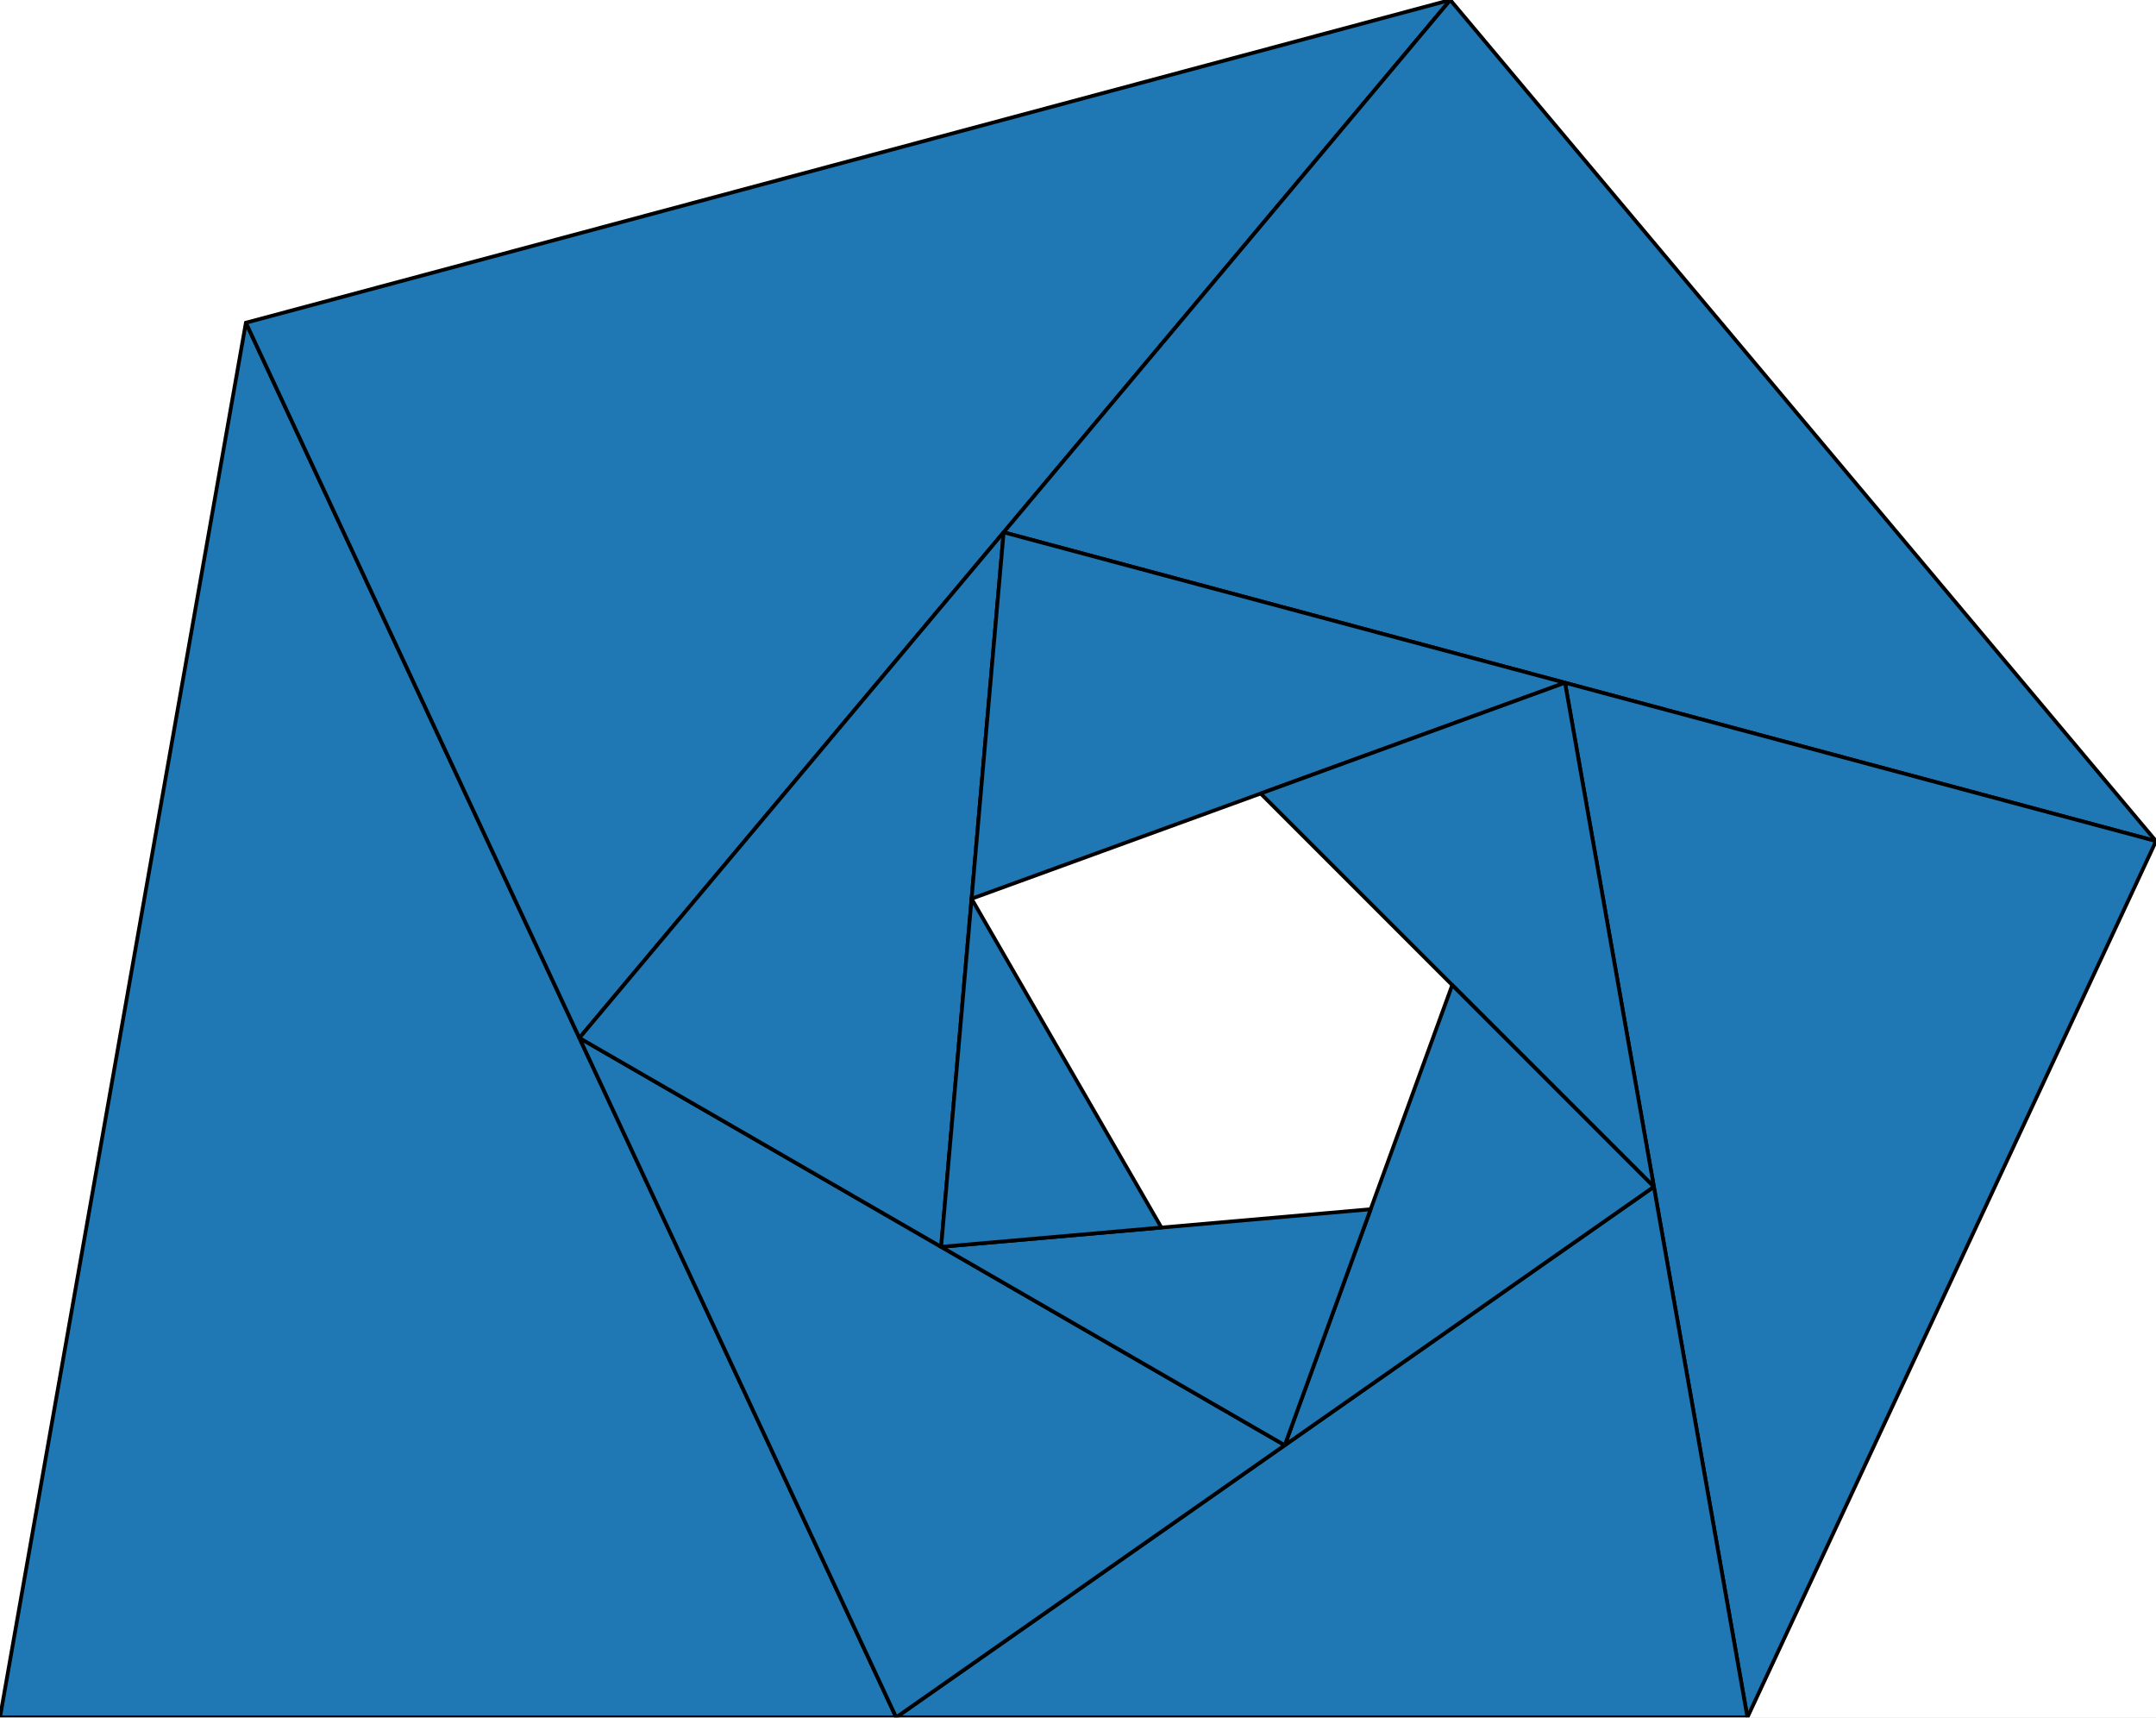
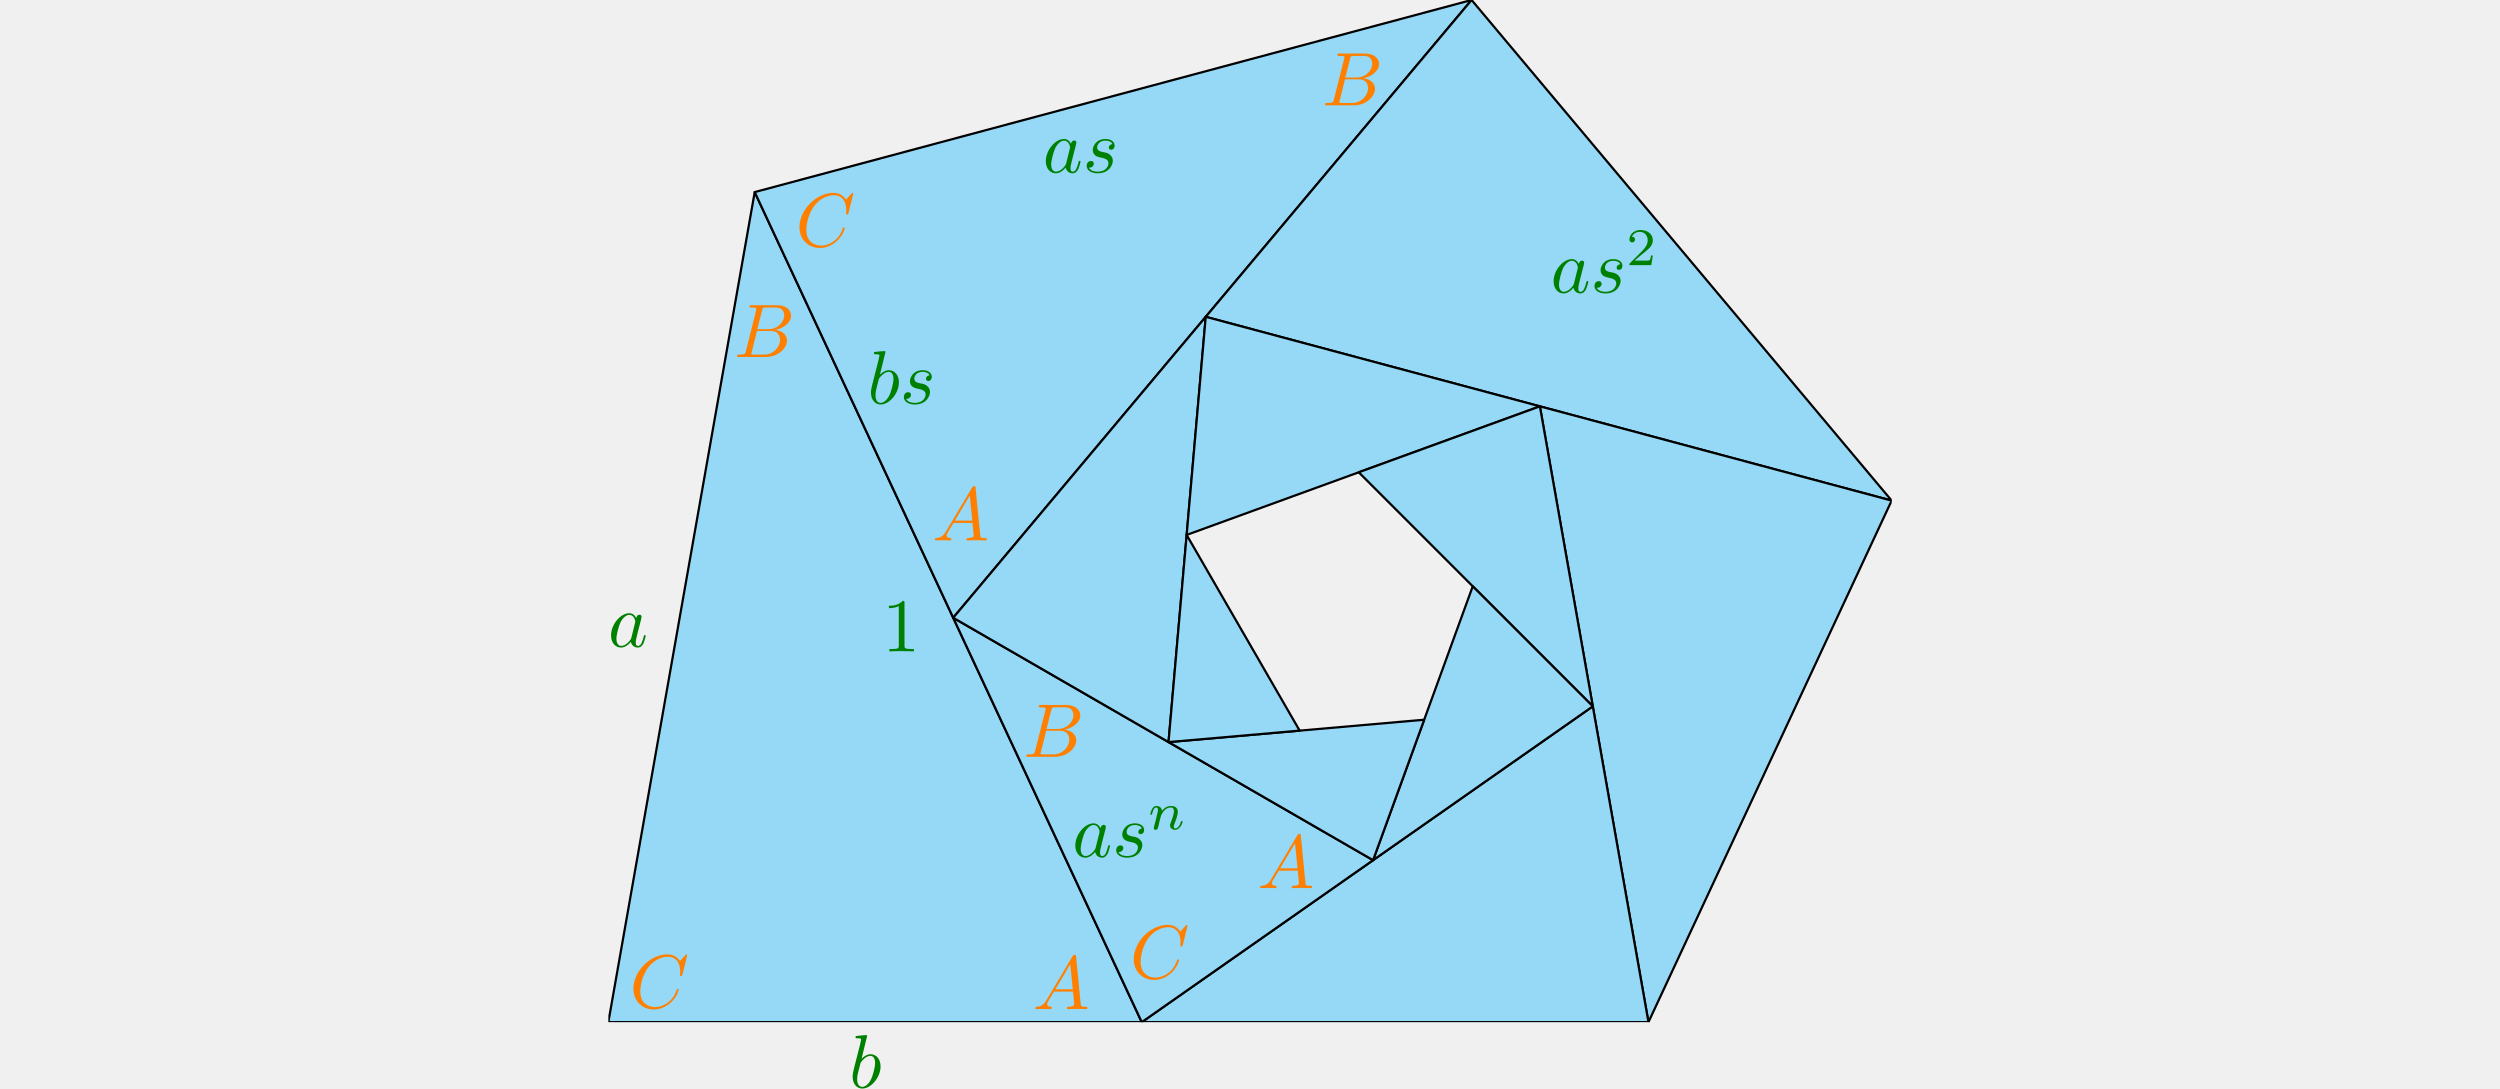
- <svg xmlns="http://www.w3.org/2000/svg" height="458.778pt" version="1.1" viewBox="0 0 576 458.778" width="576pt">
-   <defs>
-     <style type="text/css">*{stroke-linecap:butt;stroke-linejoin:round;}</style>
+ <svg xmlns="http://www.w3.org/2000/svg" xmlns:xlink="http://www.w3.org/1999/xlink" height="143.148pt" version="1.1" viewBox="0 0 328.757 143.148" width="328.757pt" id="svg43">
+   <defs id="defs6">
+     <style type="text/css" id="style4">*{stroke-linecap:butt;stroke-linejoin:round;}</style>
+     <g id="g3917">
+       <symbol overflow="visible" id="symbol1827">
+         <path style="stroke:none" d="" id="path6608" />
+       </symbol>
+       <symbol overflow="visible" id="symbol8592">
+         <path style="stroke:none" d="m 7.578,-6.922 c 0,-0.031 -0.016,-0.109 -0.109,-0.109 -0.031,0 -0.047,0.016 -0.156,0.125 L 6.625,-6.141 C 6.531,-6.281 6.078,-7.031 4.969,-7.031 2.734,-7.031 0.5,-4.828 0.5,-2.516 0.5,-0.875 1.672,0.219 3.203,0.219 c 0.859,0 1.625,-0.391 2.156,-0.859 0.922,-0.812 1.094,-1.719 1.094,-1.75 C 6.453,-2.5 6.344,-2.5 6.328,-2.5 c -0.062,0 -0.109,0.031 -0.125,0.109 -0.094,0.281 -0.328,1 -1.016,1.578 -0.688,0.547 -1.312,0.719 -1.828,0.719 -0.891,0 -1.953,-0.516 -1.953,-2.062 0,-0.578 0.203,-2.188 1.203,-3.359 0.609,-0.703 1.547,-1.203 2.438,-1.203 1.016,0 1.609,0.766 1.609,1.922 0,0.406 -0.031,0.406 -0.031,0.516 0,0.094 0.109,0.094 0.141,0.094 0.125,0 0.125,-0.016 0.188,-0.203 z m 0,0" id="path7738" />
+       </symbol>
+     </g>
+     <g id="g7812">
+       <symbol overflow="visible" id="symbol5860">
+         <path style="stroke:none" d="" id="path8841" />
+       </symbol>
+       <symbol overflow="visible" id="symbol2412">
+         <path style="stroke:none" d="m 7.578,-6.922 c 0,-0.031 -0.016,-0.109 -0.109,-0.109 -0.031,0 -0.047,0.016 -0.156,0.125 L 6.625,-6.141 C 6.531,-6.281 6.078,-7.031 4.969,-7.031 2.734,-7.031 0.5,-4.828 0.5,-2.516 0.5,-0.875 1.672,0.219 3.203,0.219 c 0.859,0 1.625,-0.391 2.156,-0.859 0.922,-0.812 1.094,-1.719 1.094,-1.75 C 6.453,-2.5 6.344,-2.5 6.328,-2.5 c -0.062,0 -0.109,0.031 -0.125,0.109 -0.094,0.281 -0.328,1 -1.016,1.578 -0.688,0.547 -1.312,0.719 -1.828,0.719 -0.891,0 -1.953,-0.516 -1.953,-2.062 0,-0.578 0.203,-2.188 1.203,-3.359 0.609,-0.703 1.547,-1.203 2.438,-1.203 1.016,0 1.609,0.766 1.609,1.922 0,0.406 -0.031,0.406 -0.031,0.516 0,0.094 0.109,0.094 0.141,0.094 0.125,0 0.125,-0.016 0.188,-0.203 z m 0,0" id="path5558" />
+       </symbol>
+     </g>
+     <g id="g1477">
+       <symbol overflow="visible" id="symbol5909">
+         <path style="stroke:none" d="" id="path4506" />
+       </symbol>
+       <symbol overflow="visible" id="symbol9737">
+         <path style="stroke:none" d="M 1.781,-1.141 C 1.391,-0.484 1,-0.344 0.562,-0.312 0.438,-0.297 0.344,-0.297 0.344,-0.109 0.344,-0.047 0.406,0 0.484,0 0.75,0 1.062,-0.031 1.328,-0.031 c 0.344,0 0.688,0.031 1,0.031 0.062,0 0.188,0 0.188,-0.188 0,-0.109 -0.078,-0.125 -0.156,-0.125 -0.219,-0.016 -0.469,-0.094 -0.469,-0.344 0,-0.125 0.062,-0.234 0.141,-0.375 l 0.766,-1.266 h 2.5 c 0.016,0.203 0.156,1.562 0.156,1.656 0,0.297 -0.516,0.328 -0.719,0.328 C 4.594,-0.312 4.5,-0.312 4.5,-0.109 4.5,0 4.609,0 4.641,0 5.047,0 5.469,-0.031 5.875,-0.031 6.125,-0.031 6.766,0 7.016,0 7.062,0 7.188,0 7.188,-0.203 7.188,-0.312 7.094,-0.312 6.953,-0.312 6.344,-0.312 6.344,-0.375 6.312,-0.672 l -0.609,-6.219 c -0.016,-0.203 -0.016,-0.25 -0.188,-0.25 -0.156,0 -0.203,0.078 -0.266,0.172 z M 2.984,-2.609 4.938,-5.906 5.266,-2.609 Z m 0,0" id="path6121" />
+       </symbol>
+     </g>
+     <g id="g1965">
+       <symbol overflow="visible" id="symbol2862">
+         <path style="stroke:none" d="" id="path65" />
+       </symbol>
+       <symbol overflow="visible" id="symbol378">
+         <path style="stroke:none" d="M 1.594,-0.781 C 1.5,-0.391 1.469,-0.312 0.688,-0.312 c -0.172,0 -0.266,0 -0.266,0.203 C 0.422,0 0.516,0 0.688,0 H 4.25 C 5.828,0 7,-1.172 7,-2.156 7,-2.875 6.422,-3.453 5.453,-3.562 6.484,-3.75 7.531,-4.484 7.531,-5.438 c 0,-0.734 -0.656,-1.375 -1.844,-1.375 H 2.328 c -0.188,0 -0.281,0 -0.281,0.203 0,0.109 0.094,0.109 0.281,0.109 0.016,0 0.203,0 0.375,0.016 0.172,0.031 0.266,0.031 0.266,0.172 0,0.031 -0.016,0.062 -0.031,0.188 z m 1.5,-2.875 0.625,-2.469 C 3.812,-6.469 3.828,-6.5 4.25,-6.5 h 1.297 c 0.875,0 1.078,0.594 1.078,1.031 0,0.875 -0.859,1.812 -2.062,1.812 z m -0.438,3.344 c -0.141,0 -0.156,0 -0.219,0 -0.109,-0.016 -0.141,-0.031 -0.141,-0.109 0,-0.031 0,-0.047 0.062,-0.219 l 0.688,-2.781 h 1.875 c 0.953,0 1.156,0.734 1.156,1.156 C 6.078,-1.281 5.188,-0.312 4,-0.312 Z m 0,0" id="path5937" />
+       </symbol>
+     </g>
+     <g id="g2961">
+       <symbol overflow="visible" id="symbol8860">
+         <path style="stroke:none" d="" id="path9227" />
+       </symbol>
+       <symbol overflow="visible" id="symbol4036">
+         <path style="stroke:none" d="M 3.719,-3.766 C 3.531,-4.141 3.25,-4.406 2.797,-4.406 c -1.156,0 -2.391,1.469 -2.391,2.922 0,0.938 0.547,1.594 1.312,1.594 0.203,0 0.703,-0.047 1.297,-0.75 0.078,0.422 0.438,0.75 0.906,0.75 0.359,0 0.578,-0.234 0.75,-0.547 0.156,-0.359 0.297,-0.969 0.297,-0.984 0,-0.109 -0.094,-0.109 -0.125,-0.109 -0.094,0 -0.109,0.047 -0.141,0.188 -0.172,0.641 -0.344,1.234 -0.75,1.234 -0.281,0 -0.297,-0.266 -0.297,-0.453 0,-0.219 0.016,-0.312 0.125,-0.75 C 3.891,-1.719 3.906,-1.828 4,-2.203 L 4.359,-3.594 c 0.062,-0.281 0.062,-0.297 0.062,-0.344 0,-0.172 -0.109,-0.266 -0.281,-0.266 -0.25,0 -0.391,0.219 -0.422,0.438 z M 3.078,-1.188 C 3.016,-1 3.016,-0.984 2.875,-0.812 2.438,-0.266 2.031,-0.109 1.75,-0.109 c -0.5,0 -0.641,-0.547 -0.641,-0.938 0,-0.5 0.312,-1.719 0.547,-2.188 0.312,-0.578 0.75,-0.953 1.156,-0.953 0.641,0 0.781,0.812 0.781,0.875 0,0.062 -0.016,0.125 -0.031,0.172 z m 0,0" id="path1419" />
+       </symbol>
+     </g>
+     <g id="g56">
+       <symbol overflow="visible" id="symbol2886">
+         <path style="stroke:none" d="" id="path2948" />
+       </symbol>
+       <symbol overflow="visible" id="symbol9465">
+         <path style="stroke:none" d="m 2.375,-6.812 c 0,0 0,-0.109 -0.125,-0.109 -0.219,0 -0.953,0.078 -1.219,0.109 -0.078,0 -0.188,0.016 -0.188,0.188 0,0.125 0.094,0.125 0.25,0.125 0.469,0 0.484,0.062 0.484,0.172 0,0.062 -0.078,0.406 -0.125,0.609 l -0.828,3.25 c -0.109,0.5 -0.156,0.672 -0.156,1.016 0,0.938 0.531,1.562 1.266,1.562 1.172,0 2.406,-1.484 2.406,-2.922 0,-0.906 -0.531,-1.594 -1.328,-1.594 -0.453,0 -0.875,0.297 -1.172,0.594 z M 1.453,-3.047 C 1.5,-3.266 1.5,-3.281 1.594,-3.391 2.078,-4.031 2.531,-4.188 2.797,-4.188 c 0.359,0 0.625,0.297 0.625,0.938 0,0.594 -0.328,1.734 -0.516,2.109 -0.328,0.672 -0.781,1.031 -1.172,1.031 -0.344,0 -0.672,-0.266 -0.672,-1 0,-0.203 0,-0.391 0.156,-1.016 z m 0,0" id="path6672" />
+       </symbol>
+     </g>
+     <g id="g7070">
+       <symbol overflow="visible" id="symbol7700">
+         <path style="stroke:none" d="" id="path5166" />
+       </symbol>
+       <symbol overflow="visible" id="symbol3282">
+         <path style="stroke:none" d="m 2.938,-6.375 c 0,-0.25 0,-0.266 -0.234,-0.266 C 2.078,-6 1.203,-6 0.891,-6 v 0.312 c 0.203,0 0.781,0 1.297,-0.266 v 5.172 c 0,0.359 -0.031,0.469 -0.922,0.469 h -0.312 V 0 c 0.344,-0.031 1.203,-0.031 1.609,-0.031 0.391,0 1.266,0 1.609,0.031 v -0.312 h -0.312 c -0.906,0 -0.922,-0.109 -0.922,-0.469 z m 0,0" id="path5466" />
+       </symbol>
+     </g>
+     <g id="g3089">
+       <symbol overflow="visible" id="symbol7553">
+         <path style="stroke:none" d="" id="path2628" />
+       </symbol>
+       <symbol overflow="visible" id="symbol9755">
+         <path style="stroke:none" d="M 3.719,-3.766 C 3.531,-4.141 3.25,-4.406 2.797,-4.406 c -1.156,0 -2.391,1.469 -2.391,2.922 0,0.938 0.547,1.594 1.312,1.594 0.203,0 0.703,-0.047 1.297,-0.75 0.078,0.422 0.438,0.75 0.906,0.75 0.359,0 0.578,-0.234 0.75,-0.547 0.156,-0.359 0.297,-0.969 0.297,-0.984 0,-0.109 -0.094,-0.109 -0.125,-0.109 -0.094,0 -0.109,0.047 -0.141,0.188 -0.172,0.641 -0.344,1.234 -0.75,1.234 -0.281,0 -0.297,-0.266 -0.297,-0.453 0,-0.219 0.016,-0.312 0.125,-0.75 C 3.891,-1.719 3.906,-1.828 4,-2.203 L 4.359,-3.594 c 0.062,-0.281 0.062,-0.297 0.062,-0.344 0,-0.172 -0.109,-0.266 -0.281,-0.266 -0.25,0 -0.391,0.219 -0.422,0.438 z M 3.078,-1.188 C 3.016,-1 3.016,-0.984 2.875,-0.812 2.438,-0.266 2.031,-0.109 1.75,-0.109 c -0.5,0 -0.641,-0.547 -0.641,-0.938 0,-0.5 0.312,-1.719 0.547,-2.188 0.312,-0.578 0.75,-0.953 1.156,-0.953 0.641,0 0.781,0.812 0.781,0.875 0,0.062 -0.016,0.125 -0.031,0.172 z m 0,0" id="path9534" />
+       </symbol>
+       <symbol overflow="visible" id="symbol1610">
+         <path style="stroke:none" d="M 3.891,-3.734 C 3.625,-3.719 3.422,-3.5 3.422,-3.281 c 0,0.141 0.094,0.297 0.312,0.297 0.219,0 0.453,-0.172 0.453,-0.562 C 4.188,-4 3.766,-4.406 3,-4.406 c -1.312,0 -1.688,1.016 -1.688,1.453 0,0.781 0.734,0.922 1.031,0.984 0.516,0.109 1.031,0.219 1.031,0.766 0,0.25 -0.219,1.094 -1.422,1.094 -0.141,0 -0.906,0 -1.141,-0.531 0.391,0.047 0.641,-0.25 0.641,-0.531 0,-0.219 -0.172,-0.344 -0.375,-0.344 -0.266,0 -0.562,0.203 -0.562,0.656 0,0.562 0.578,0.969 1.422,0.969 1.625,0 2.016,-1.203 2.016,-1.656 0,-0.359 -0.188,-0.609 -0.312,-0.719 -0.266,-0.281 -0.562,-0.344 -1,-0.422 -0.359,-0.078 -0.75,-0.156 -0.75,-0.609 C 1.891,-3.578 2.125,-4.188 3,-4.188 c 0.25,0 0.75,0.078 0.891,0.453 z m 0,0" id="path4966" />
+       </symbol>
+     </g>
+     <g id="g2768">
+       <symbol overflow="visible" id="symbol1577">
+         <path style="stroke:none" d="" id="path3115" />
+       </symbol>
+       <symbol overflow="visible" id="symbol3275">
+         <path style="stroke:none" d="m 2.375,-6.812 c 0,0 0,-0.109 -0.125,-0.109 -0.219,0 -0.953,0.078 -1.219,0.109 -0.078,0 -0.188,0.016 -0.188,0.188 0,0.125 0.094,0.125 0.25,0.125 0.469,0 0.484,0.062 0.484,0.172 0,0.062 -0.078,0.406 -0.125,0.609 l -0.828,3.25 c -0.109,0.5 -0.156,0.672 -0.156,1.016 0,0.938 0.531,1.562 1.266,1.562 1.172,0 2.406,-1.484 2.406,-2.922 0,-0.906 -0.531,-1.594 -1.328,-1.594 -0.453,0 -0.875,0.297 -1.172,0.594 z M 1.453,-3.047 C 1.5,-3.266 1.5,-3.281 1.594,-3.391 2.078,-4.031 2.531,-4.188 2.797,-4.188 c 0.359,0 0.625,0.297 0.625,0.938 0,0.594 -0.328,1.734 -0.516,2.109 -0.328,0.672 -0.781,1.031 -1.172,1.031 -0.344,0 -0.672,-0.266 -0.672,-1 0,-0.203 0,-0.391 0.156,-1.016 z m 0,0" id="path2427" />
+       </symbol>
+       <symbol overflow="visible" id="symbol9295">
+         <path style="stroke:none" d="M 3.891,-3.734 C 3.625,-3.719 3.422,-3.5 3.422,-3.281 c 0,0.141 0.094,0.297 0.312,0.297 0.219,0 0.453,-0.172 0.453,-0.562 C 4.188,-4 3.766,-4.406 3,-4.406 c -1.312,0 -1.688,1.016 -1.688,1.453 0,0.781 0.734,0.922 1.031,0.984 0.516,0.109 1.031,0.219 1.031,0.766 0,0.25 -0.219,1.094 -1.422,1.094 -0.141,0 -0.906,0 -1.141,-0.531 0.391,0.047 0.641,-0.25 0.641,-0.531 0,-0.219 -0.172,-0.344 -0.375,-0.344 -0.266,0 -0.562,0.203 -0.562,0.656 0,0.562 0.578,0.969 1.422,0.969 1.625,0 2.016,-1.203 2.016,-1.656 0,-0.359 -0.188,-0.609 -0.312,-0.719 -0.266,-0.281 -0.562,-0.344 -1,-0.422 -0.359,-0.078 -0.75,-0.156 -0.75,-0.609 C 1.891,-3.578 2.125,-4.188 3,-4.188 c 0.25,0 0.75,0.078 0.891,0.453 z m 0,0" id="path7079" />
+       </symbol>
+     </g>
+     <g id="g6119">
+       <symbol overflow="visible" id="symbol6652">
+         <path style="stroke:none" d="" id="path4827" />
+       </symbol>
+       <symbol overflow="visible" id="symbol669">
+         <path style="stroke:none" d="M 3.719,-3.766 C 3.531,-4.141 3.25,-4.406 2.797,-4.406 c -1.156,0 -2.391,1.469 -2.391,2.922 0,0.938 0.547,1.594 1.312,1.594 0.203,0 0.703,-0.047 1.297,-0.75 0.078,0.422 0.438,0.75 0.906,0.75 0.359,0 0.578,-0.234 0.75,-0.547 0.156,-0.359 0.297,-0.969 0.297,-0.984 0,-0.109 -0.094,-0.109 -0.125,-0.109 -0.094,0 -0.109,0.047 -0.141,0.188 -0.172,0.641 -0.344,1.234 -0.75,1.234 -0.281,0 -0.297,-0.266 -0.297,-0.453 0,-0.219 0.016,-0.312 0.125,-0.75 C 3.891,-1.719 3.906,-1.828 4,-2.203 L 4.359,-3.594 c 0.062,-0.281 0.062,-0.297 0.062,-0.344 0,-0.172 -0.109,-0.266 -0.281,-0.266 -0.25,0 -0.391,0.219 -0.422,0.438 z M 3.078,-1.188 C 3.016,-1 3.016,-0.984 2.875,-0.812 2.438,-0.266 2.031,-0.109 1.75,-0.109 c -0.5,0 -0.641,-0.547 -0.641,-0.938 0,-0.5 0.312,-1.719 0.547,-2.188 0.312,-0.578 0.75,-0.953 1.156,-0.953 0.641,0 0.781,0.812 0.781,0.875 0,0.062 -0.016,0.125 -0.031,0.172 z m 0,0" id="path1916" />
+       </symbol>
+       <symbol overflow="visible" id="symbol2197">
+         <path style="stroke:none" d="M 3.891,-3.734 C 3.625,-3.719 3.422,-3.5 3.422,-3.281 c 0,0.141 0.094,0.297 0.312,0.297 0.219,0 0.453,-0.172 0.453,-0.562 C 4.188,-4 3.766,-4.406 3,-4.406 c -1.312,0 -1.688,1.016 -1.688,1.453 0,0.781 0.734,0.922 1.031,0.984 0.516,0.109 1.031,0.219 1.031,0.766 0,0.25 -0.219,1.094 -1.422,1.094 -0.141,0 -0.906,0 -1.141,-0.531 0.391,0.047 0.641,-0.25 0.641,-0.531 0,-0.219 -0.172,-0.344 -0.375,-0.344 -0.266,0 -0.562,0.203 -0.562,0.656 0,0.562 0.578,0.969 1.422,0.969 1.625,0 2.016,-1.203 2.016,-1.656 0,-0.359 -0.188,-0.609 -0.312,-0.719 -0.266,-0.281 -0.562,-0.344 -1,-0.422 -0.359,-0.078 -0.75,-0.156 -0.75,-0.609 C 1.891,-3.578 2.125,-4.188 3,-4.188 c 0.25,0 0.75,0.078 0.891,0.453 z m 0,0" id="path7565" />
+       </symbol>
+       <symbol overflow="visible" id="symbol9411">
+         <path style="stroke:none" d="" id="path7915" />
+       </symbol>
+       <symbol overflow="visible" id="symbol4545">
+         <path style="stroke:none" d="M 3.516,-1.266 H 3.281 c -0.016,0.156 -0.094,0.562 -0.188,0.625 C 3.047,-0.594 2.516,-0.594 2.406,-0.594 H 1.125 c 0.734,-0.641 0.984,-0.844 1.391,-1.172 0.516,-0.406 1,-0.844 1,-1.5 0,-0.844 -0.734,-1.359 -1.625,-1.359 -0.859,0 -1.453,0.609 -1.453,1.25 0,0.344 0.297,0.391 0.375,0.391 0.156,0 0.359,-0.125 0.359,-0.375 0,-0.125 -0.047,-0.375 -0.406,-0.375 C 0.984,-4.219 1.453,-4.375 1.781,-4.375 c 0.703,0 1.062,0.547 1.062,1.109 0,0.609 -0.438,1.078 -0.656,1.328 L 0.516,-0.266 C 0.438,-0.203 0.438,-0.188 0.438,0 h 2.875 z m 0,0" id="path4517" />
+       </symbol>
+     </g>
+     <g id="g7729">
+       <symbol overflow="visible" id="symbol7076">
+         <path style="stroke:none" d="" id="path5340" />
+       </symbol>
+       <symbol overflow="visible" id="symbol5622">
+         <path style="stroke:none" d="M 3.719,-3.766 C 3.531,-4.141 3.25,-4.406 2.797,-4.406 c -1.156,0 -2.391,1.469 -2.391,2.922 0,0.938 0.547,1.594 1.312,1.594 0.203,0 0.703,-0.047 1.297,-0.75 0.078,0.422 0.438,0.75 0.906,0.75 0.359,0 0.578,-0.234 0.75,-0.547 0.156,-0.359 0.297,-0.969 0.297,-0.984 0,-0.109 -0.094,-0.109 -0.125,-0.109 -0.094,0 -0.109,0.047 -0.141,0.188 -0.172,0.641 -0.344,1.234 -0.75,1.234 -0.281,0 -0.297,-0.266 -0.297,-0.453 0,-0.219 0.016,-0.312 0.125,-0.75 C 3.891,-1.719 3.906,-1.828 4,-2.203 L 4.359,-3.594 c 0.062,-0.281 0.062,-0.297 0.062,-0.344 0,-0.172 -0.109,-0.266 -0.281,-0.266 -0.25,0 -0.391,0.219 -0.422,0.438 z M 3.078,-1.188 C 3.016,-1 3.016,-0.984 2.875,-0.812 2.438,-0.266 2.031,-0.109 1.75,-0.109 c -0.5,0 -0.641,-0.547 -0.641,-0.938 0,-0.5 0.312,-1.719 0.547,-2.188 0.312,-0.578 0.75,-0.953 1.156,-0.953 0.641,0 0.781,0.812 0.781,0.875 0,0.062 -0.016,0.125 -0.031,0.172 z m 0,0" id="path3384" />
+       </symbol>
+       <symbol overflow="visible" id="symbol5455">
+         <path style="stroke:none" d="M 3.891,-3.734 C 3.625,-3.719 3.422,-3.5 3.422,-3.281 c 0,0.141 0.094,0.297 0.312,0.297 0.219,0 0.453,-0.172 0.453,-0.562 C 4.188,-4 3.766,-4.406 3,-4.406 c -1.312,0 -1.688,1.016 -1.688,1.453 0,0.781 0.734,0.922 1.031,0.984 0.516,0.109 1.031,0.219 1.031,0.766 0,0.25 -0.219,1.094 -1.422,1.094 -0.141,0 -0.906,0 -1.141,-0.531 0.391,0.047 0.641,-0.25 0.641,-0.531 0,-0.219 -0.172,-0.344 -0.375,-0.344 -0.266,0 -0.562,0.203 -0.562,0.656 0,0.562 0.578,0.969 1.422,0.969 1.625,0 2.016,-1.203 2.016,-1.656 0,-0.359 -0.188,-0.609 -0.312,-0.719 -0.266,-0.281 -0.562,-0.344 -1,-0.422 -0.359,-0.078 -0.75,-0.156 -0.75,-0.609 C 1.891,-3.578 2.125,-4.188 3,-4.188 c 0.25,0 0.75,0.078 0.891,0.453 z m 0,0" id="path6821" />
+       </symbol>
+       <symbol overflow="visible" id="symbol6788">
+         <path style="stroke:none" d="" id="path2976" />
+       </symbol>
+       <symbol overflow="visible" id="symbol9485">
+         <path style="stroke:none" d="m 0.844,-0.438 c -0.016,0.094 -0.062,0.266 -0.062,0.281 0,0.156 0.125,0.219 0.234,0.219 0.125,0 0.234,-0.078 0.281,-0.141 0.031,-0.062 0.078,-0.297 0.125,-0.438 0.031,-0.125 0.109,-0.453 0.141,-0.625 0.047,-0.156 0.094,-0.312 0.125,-0.469 0.078,-0.281 0.094,-0.344 0.297,-0.625 C 2.172,-2.516 2.5,-2.875 3.031,-2.875 c 0.391,0 0.406,0.359 0.406,0.484 0,0.422 -0.297,1.188 -0.406,1.484 -0.078,0.203 -0.109,0.266 -0.109,0.375 0,0.375 0.297,0.594 0.656,0.594 0.703,0 1,-0.953 1,-1.062 0,-0.094 -0.078,-0.094 -0.109,-0.094 -0.094,0 -0.094,0.047 -0.125,0.125 C 4.188,-0.406 3.875,-0.125 3.609,-0.125 c -0.156,0 -0.188,-0.094 -0.188,-0.25 0,-0.156 0.047,-0.25 0.172,-0.562 0.078,-0.219 0.359,-0.953 0.359,-1.344 0,-0.672 -0.531,-0.797 -0.906,-0.797 -0.578,0 -0.969,0.359 -1.172,0.641 -0.047,-0.484 -0.453,-0.641 -0.75,-0.641 -0.297,0 -0.453,0.219 -0.547,0.375 -0.156,0.266 -0.25,0.656 -0.25,0.703 0,0.078 0.094,0.078 0.125,0.078 0.094,0 0.094,-0.016 0.141,-0.203 0.109,-0.406 0.25,-0.75 0.516,-0.75 0.188,0 0.234,0.156 0.234,0.344 0,0.125 -0.062,0.391 -0.125,0.578 -0.047,0.188 -0.109,0.469 -0.141,0.625 z m 0,0" id="path6040" />
+       </symbol>
+     </g>
  </defs>
-   <g id="figure_1">
-     <g id="patch_1">
-       <path d="M 0 458.778  L 576 458.778  L 576 0  L 0 0  z " style="fill:#ffffff;" />
-     </g>
-     <g id="axes_1">
-       <g id="PatchCollection_1">
-         <path clip-path="url(#p06c2295eb2)" d="M 0 458.778  L 65.693 86.217  L 239.421 458.778  z " style="fill:#1f77b4;stroke:#000000;" />
-         <path clip-path="url(#p06c2295eb2)" d="M 65.693 86.217  L 387.457 -0  L 154.789 277.284  z " style="fill:#1f77b4;stroke:#000000;" />
-         <path clip-path="url(#p06c2295eb2)" d="M 387.457 -0  L 576 224.697  L 268.134 142.204  z " style="fill:#1f77b4;stroke:#000000;" />
-         <path clip-path="url(#p06c2295eb2)" d="M 576 224.697  L 466.846 458.778  L 418.112 182.391  z " style="fill:#1f77b4;stroke:#000000;" />
-         <path clip-path="url(#p06c2295eb2)" d="M 466.846 458.778  L 239.421 458.778  L 441.853 317.033  z " style="fill:#1f77b4;stroke:#000000;" />
-         <path clip-path="url(#p06c2295eb2)" d="M 239.421 458.778  L 154.789 277.284  L 343.237 386.085  z " style="fill:#1f77b4;stroke:#000000;" />
-         <path clip-path="url(#p06c2295eb2)" d="M 154.789 277.284  L 268.134 142.204  L 251.434 333.082  z " style="fill:#1f77b4;stroke:#000000;" />
-         <path clip-path="url(#p06c2295eb2)" d="M 268.134 142.204  L 418.112 182.391  L 259.569 240.095  z " style="fill:#1f77b4;stroke:#000000;" />
-         <path clip-path="url(#p06c2295eb2)" d="M 418.112 182.391  L 441.853 317.033  L 336.804 211.984  z " style="fill:#1f77b4;stroke:#000000;" />
-         <path clip-path="url(#p06c2295eb2)" d="M 441.853 317.033  L 343.237 386.085  L 387.979 263.159  z " style="fill:#1f77b4;stroke:#000000;" />
-         <path clip-path="url(#p06c2295eb2)" d="M 343.237 386.085  L 251.434 333.082  L 366.183 323.043  z " style="fill:#1f77b4;stroke:#000000;" />
-         <path clip-path="url(#p06c2295eb2)" d="M 251.434 333.082  L 259.569 240.095  L 310.283 327.933  z " style="fill:#1f77b4;stroke:#000000;" />
-       </g>
-     </g>
-   </g>
-   <defs>
+   <defs id="defs41">
    <clipPath id="p06c2295eb2">
-       <rect height="458.778" width="576" x="0" y="0" />
+       <rect height="458.778" width="576" x="0" y="0" id="rect38" />
    </clipPath>
  </defs>
+   <g id="layer1" style="display:inline" transform="translate(80,-324.3647)">
+     <g id="g1005" transform="matrix(0.2929807,0,0,0.2929807,0,324.3647)">
+       <path clip-path="url(#p06c2295eb2)" d="M 0,458.778 65.693,86.217 239.421,458.778 Z" style="fill:#96d9f6;fill-opacity:1;stroke:#000000" id="path11" />
+       <path clip-path="url(#p06c2295eb2)" d="M 65.693,86.217 387.457,0 154.789,277.284 Z" style="fill:#96d9f6;fill-opacity:1;stroke:#000000" id="path13" />
+       <path clip-path="url(#p06c2295eb2)" d="M 387.457,0 576,224.697 268.134,142.204 Z" style="fill:#96d9f6;fill-opacity:1;stroke:#000000" id="path15" />
+       <path clip-path="url(#p06c2295eb2)" d="M 576,224.697 466.846,458.778 418.112,182.391 Z" style="fill:#96d9f6;fill-opacity:1;stroke:#000000" id="path17" />
+       <path clip-path="url(#p06c2295eb2)" d="M 466.846,458.778 H 239.421 L 441.853,317.033 Z" style="fill:#96d9f6;fill-opacity:1;stroke:#000000" id="path19" />
+       <path clip-path="url(#p06c2295eb2)" d="m 239.421,458.778 -84.632,-181.494 188.449,108.801 z" style="fill:#96d9f6;fill-opacity:1;stroke:#000000" id="path21" />
+       <path clip-path="url(#p06c2295eb2)" d="M 154.789,277.284 268.134,142.204 251.434,333.082 Z" style="fill:#96d9f6;fill-opacity:1;stroke:#000000" id="path23" />
+       <path clip-path="url(#p06c2295eb2)" d="m 268.134,142.204 149.978,40.186 -158.542,57.705 z" style="fill:#96d9f6;fill-opacity:1;stroke:#000000" id="path25" />
+       <path clip-path="url(#p06c2295eb2)" d="M 418.112,182.391 441.853,317.033 336.804,211.984 Z" style="fill:#96d9f6;fill-opacity:1;stroke:#000000" id="path27" />
+       <path clip-path="url(#p06c2295eb2)" d="m 441.853,317.033 -98.615,69.051 44.741,-122.925 z" style="fill:#96d9f6;fill-opacity:1;stroke:#000000" id="path29" />
+       <path clip-path="url(#p06c2295eb2)" d="M 343.237,386.085 251.434,333.082 366.183,323.043 Z" style="fill:#96d9f6;fill-opacity:1;stroke:#000000" id="path31" />
+       <path clip-path="url(#p06c2295eb2)" d="m 251.434,333.082 8.135,-92.987 50.713,87.838 z" style="fill:#96d9f6;fill-opacity:1;stroke:#000000" id="path33" />
+     </g>
+   </g>
+   <g id="layer2" style="display:inline" transform="translate(80,-324.3647)">
+     <g transform="translate(-89.13047,374.933)" id="g1040" style="fill:#ff8000;fill-opacity:1">
+       <g id="g1599" style="fill:#ff8000;fill-opacity:1">
+         <g style="fill:#ff8000;fill-opacity:1" id="g8034">
+           <use xlink:href="#symbol2412" x="91.925" y="81.963" id="use7123" width="100%" height="100%" style="fill:#ff8000;fill-opacity:1" />
+         </g>
+       </g>
+     </g>
+     <g transform="translate(-36.11926,375.1018)" id="g1094" style="fill:#ff8000;fill-opacity:1">
+       <g id="g5254" style="fill:#ff8000;fill-opacity:1">
+         <g style="fill:#ff8000;fill-opacity:1" id="g4234">
+           <use xlink:href="#symbol9737" x="91.925" y="81.963" id="use4804" width="100%" height="100%" style="fill:#ff8000;fill-opacity:1" />
+         </g>
+       </g>
+     </g>
+     <g transform="translate(-75.42968,289.3467)" id="g1157" style="fill:#ff8000;fill-opacity:1">
+       <g id="g507" style="fill:#ff8000;fill-opacity:1">
+         <g style="fill:#ff8000;fill-opacity:1" id="g5264">
+           <use xlink:href="#symbol378" x="91.925" y="81.963" id="use7081" width="100%" height="100%" style="fill:#ff8000;fill-opacity:1" />
+         </g>
+       </g>
+     </g>
+     <g transform="translate(-91.97623,327.4481)" id="g1229" style="fill:#008000;fill-opacity:1">
+       <g id="g729" style="fill:#008000;fill-opacity:1">
+         <g style="fill:#008000;fill-opacity:1" id="g4818">
+           <use xlink:href="#symbol4036" x="91.925" y="81.963" id="use8251" width="100%" height="100%" style="fill:#008000;fill-opacity:1" />
+         </g>
+       </g>
+     </g>
+     <g transform="translate(-60.26723,385.4401)" id="g1310" style="fill:#008000;fill-opacity:1">
+       <g id="g9582" style="fill:#008000;fill-opacity:1">
+         <g style="fill:#008000;fill-opacity:1" id="g3505">
+           <use xlink:href="#symbol9465" x="91.925" y="81.963" id="use569" width="100%" height="100%" style="fill:#008000;fill-opacity:1" />
+         </g>
+       </g>
+     </g>
+     <g transform="translate(-55.91961,328.0618)" id="g1400" style="fill:#008000;fill-opacity:1">
+       <g id="g1307" style="fill:#008000;fill-opacity:1">
+         <g style="fill:#008000;fill-opacity:1" id="g6643">
+           <use xlink:href="#symbol3282" x="91.925" y="81.963" id="use2584" width="100%" height="100%" style="fill:#008000;fill-opacity:1" />
+         </g>
+       </g>
+     </g>
+     <g transform="translate(-67.29422,274.7938)" id="g1040-3" style="fill:#ff8000;fill-opacity:1;stroke-linecap:butt;stroke-linejoin:round">
+       <g id="g1599-6" style="fill:#ff8000;fill-opacity:1">
+         <g style="fill:#ff8000;fill-opacity:1" id="g8034-7">
+           <use xlink:href="#symbol2412" x="91.925" y="81.963" id="use7123-5" width="100%" height="100%" style="fill:#ff8000;fill-opacity:1" />
+         </g>
+       </g>
+     </g>
+     <g transform="translate(1.895936,256.2543)" id="g1157-3" style="fill:#ff8000;fill-opacity:1;stroke-linecap:butt;stroke-linejoin:round">
+       <g id="g507-5" style="fill:#ff8000;fill-opacity:1">
+         <g style="fill:#ff8000;fill-opacity:1" id="g5264-6">
+           <use xlink:href="#symbol378" x="91.925" y="81.963" id="use7081-2" width="100%" height="100%" style="fill:#ff8000;fill-opacity:1" />
+         </g>
+       </g>
+     </g>
+     <g transform="translate(-49.3359,313.4684)" id="g1094-9" style="fill:#ff8000;fill-opacity:1;stroke-linecap:butt;stroke-linejoin:round">
+       <g id="g5254-1" style="fill:#ff8000;fill-opacity:1">
+         <g style="fill:#ff8000;fill-opacity:1" id="g4234-2">
+           <use xlink:href="#symbol9737" x="91.925" y="81.963" id="use4804-7" width="100%" height="100%" style="fill:#ff8000;fill-opacity:1" />
+         </g>
+       </g>
+     </g>
+     <g transform="translate(-37.39491,341.9197)" id="g1157-3-0" style="fill:#ff8000;fill-opacity:1;stroke-linecap:butt;stroke-linejoin:round">
+       <g id="g507-5-9" style="fill:#ff8000;fill-opacity:1">
+         <g style="fill:#ff8000;fill-opacity:1" id="g5264-6-3">
+           <use xlink:href="#symbol378" x="91.925" y="81.963" id="use7081-2-6" width="100%" height="100%" style="fill:#ff8000;fill-opacity:1" />
+         </g>
+       </g>
+     </g>
+     <g transform="translate(-23.3342,371.0513)" id="g1040-0" style="fill:#ff8000;fill-opacity:1;stroke-linecap:butt;stroke-linejoin:round">
+       <g id="g1599-62" style="fill:#ff8000;fill-opacity:1">
+         <g style="fill:#ff8000;fill-opacity:1" id="g8034-6">
+           <use xlink:href="#symbol2412" x="91.925" y="81.963" id="use7123-1" width="100%" height="100%" style="fill:#ff8000;fill-opacity:1" />
+         </g>
+       </g>
+     </g>
+     <g transform="translate(-6.564064,359.1958)" id="g1094-8" style="fill:#ff8000;fill-opacity:1;stroke-linecap:butt;stroke-linejoin:round">
+       <g id="g5254-7" style="fill:#ff8000;fill-opacity:1">
+         <g style="fill:#ff8000;fill-opacity:1" id="g4234-9">
+           <use xlink:href="#symbol9737" x="91.925" y="81.963" id="use4804-2" width="100%" height="100%" style="fill:#ff8000;fill-opacity:1" />
+         </g>
+       </g>
+     </g>
+     <g transform="translate(-34.80234,265.0831)" id="g1806" style="fill:#008000;fill-opacity:1">
+       <g id="g6867" style="fill:#008000;fill-opacity:1">
+         <g style="fill:#008000;fill-opacity:1" id="g8382">
+           <use xlink:href="#symbol9755" x="91.925" y="81.963" id="use698" width="100%" height="100%" style="fill:#008000;fill-opacity:1" />
+           <use xlink:href="#symbol1610" x="97.191" y="81.963" id="use3922" width="100%" height="100%" style="fill:#008000;fill-opacity:1" />
+         </g>
+       </g>
+     </g>
+     <g transform="translate(-57.85495,295.4883)" id="g1949" style="fill:#008000;fill-opacity:1">
+       <g id="g5822" style="fill:#008000;fill-opacity:1">
+         <g style="fill:#008000;fill-opacity:1" id="g9497">
+           <use xlink:href="#symbol3275" x="91.925" y="81.963" id="use6388" width="100%" height="100%" style="fill:#008000;fill-opacity:1" />
+           <use xlink:href="#symbol9295" x="96.201" y="81.963" id="use5452" width="100%" height="100%" style="fill:#008000;fill-opacity:1" />
+         </g>
+       </g>
+     </g>
+     <g transform="translate(31.97452,280.8823)" id="g2110" style="fill:#008000;fill-opacity:1">
+       <g id="g7352" style="fill:#008000;fill-opacity:1">
+         <g style="fill:#008000;fill-opacity:1" id="g6053">
+           <use xlink:href="#symbol669" x="91.925" y="81.963" id="use9063" width="100%" height="100%" style="fill:#008000;fill-opacity:1" />
+           <use xlink:href="#symbol2197" x="97.191" y="81.963" id="use2007" width="100%" height="100%" style="fill:#008000;fill-opacity:1" />
+         </g>
+         <g style="fill:#008000;fill-opacity:1" id="g6465">
+           <use xlink:href="#symbol4545" x="101.861" y="78.347" id="use8681" width="100%" height="100%" style="fill:#008000;fill-opacity:1" />
+         </g>
+       </g>
+     </g>
+     <g transform="translate(-30.92291,355.0797)" id="g2295" style="fill:#008000;fill-opacity:1">
+       <g id="g581" style="fill:#008000;fill-opacity:1">
+         <g style="fill:#008000;fill-opacity:1" id="g4099">
+           <use xlink:href="#symbol5622" x="91.925" y="81.963" id="use877" width="100%" height="100%" style="fill:#008000;fill-opacity:1" />
+           <use xlink:href="#symbol5455" x="97.191" y="81.963" id="use5520" width="100%" height="100%" style="fill:#008000;fill-opacity:1" />
+         </g>
+         <g style="fill:#008000;fill-opacity:1" id="g8776">
+           <use xlink:href="#symbol9485" x="101.861" y="78.347" id="use5882" width="100%" height="100%" style="fill:#008000;fill-opacity:1" />
+         </g>
+       </g>
+     </g>
+   </g>
</svg>
